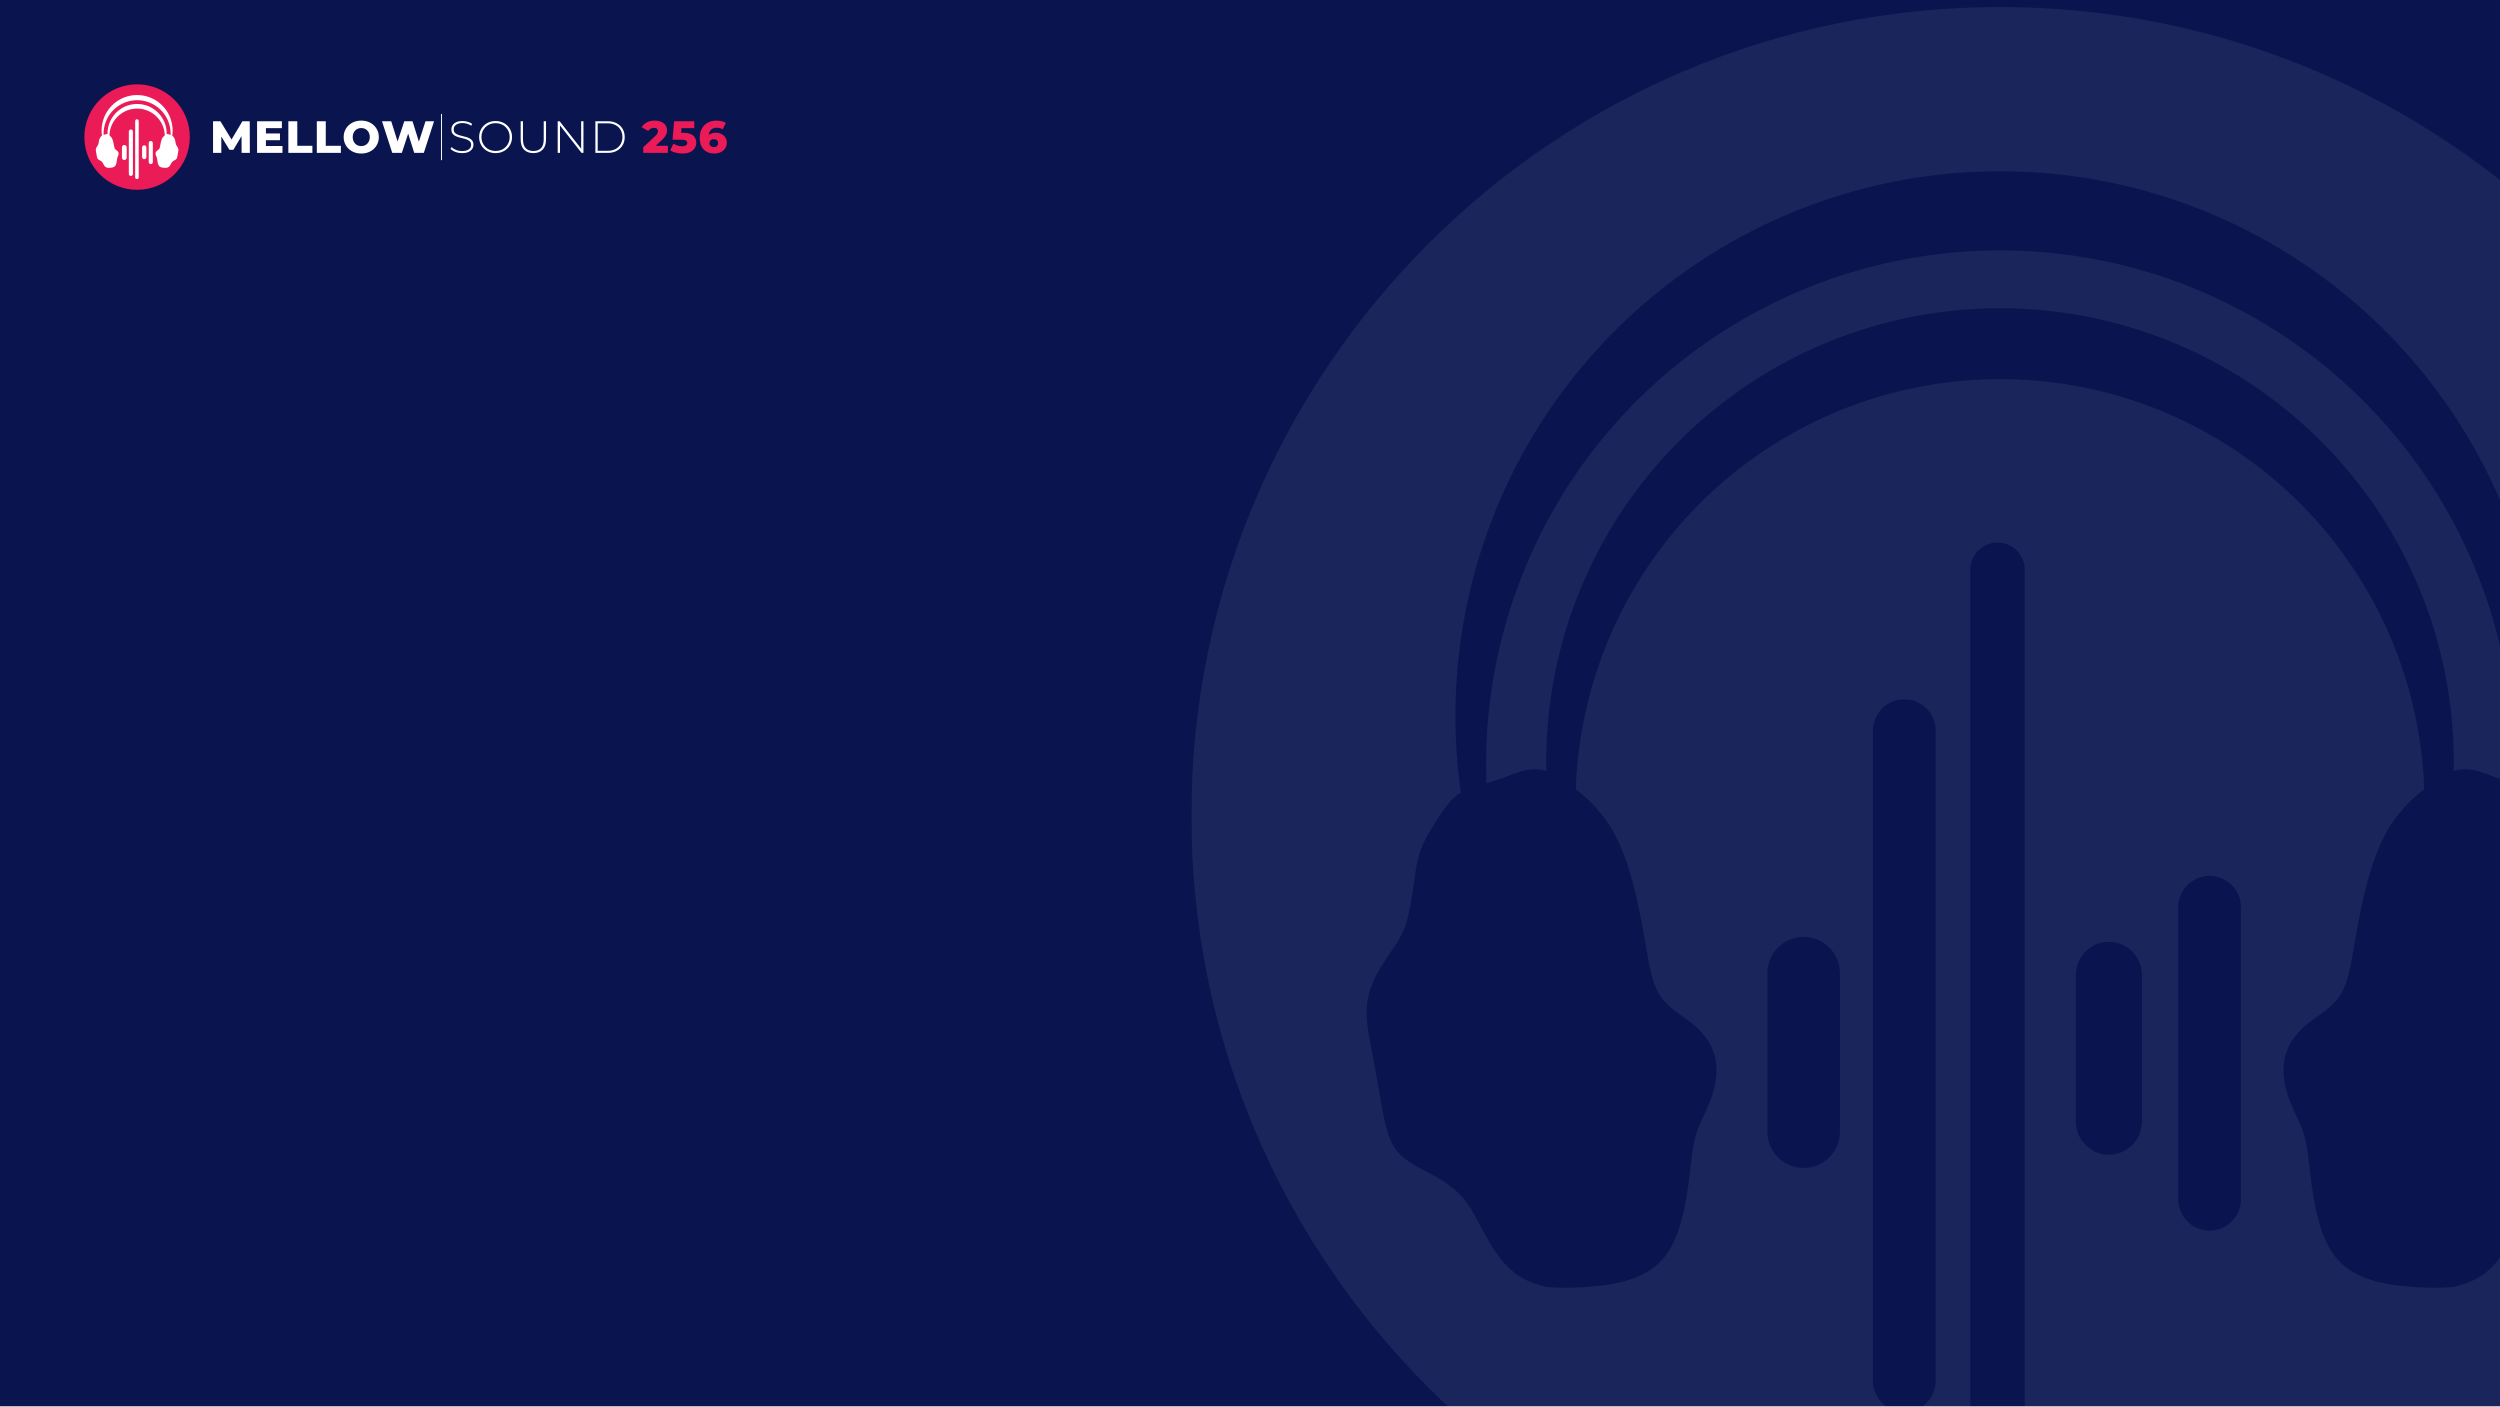
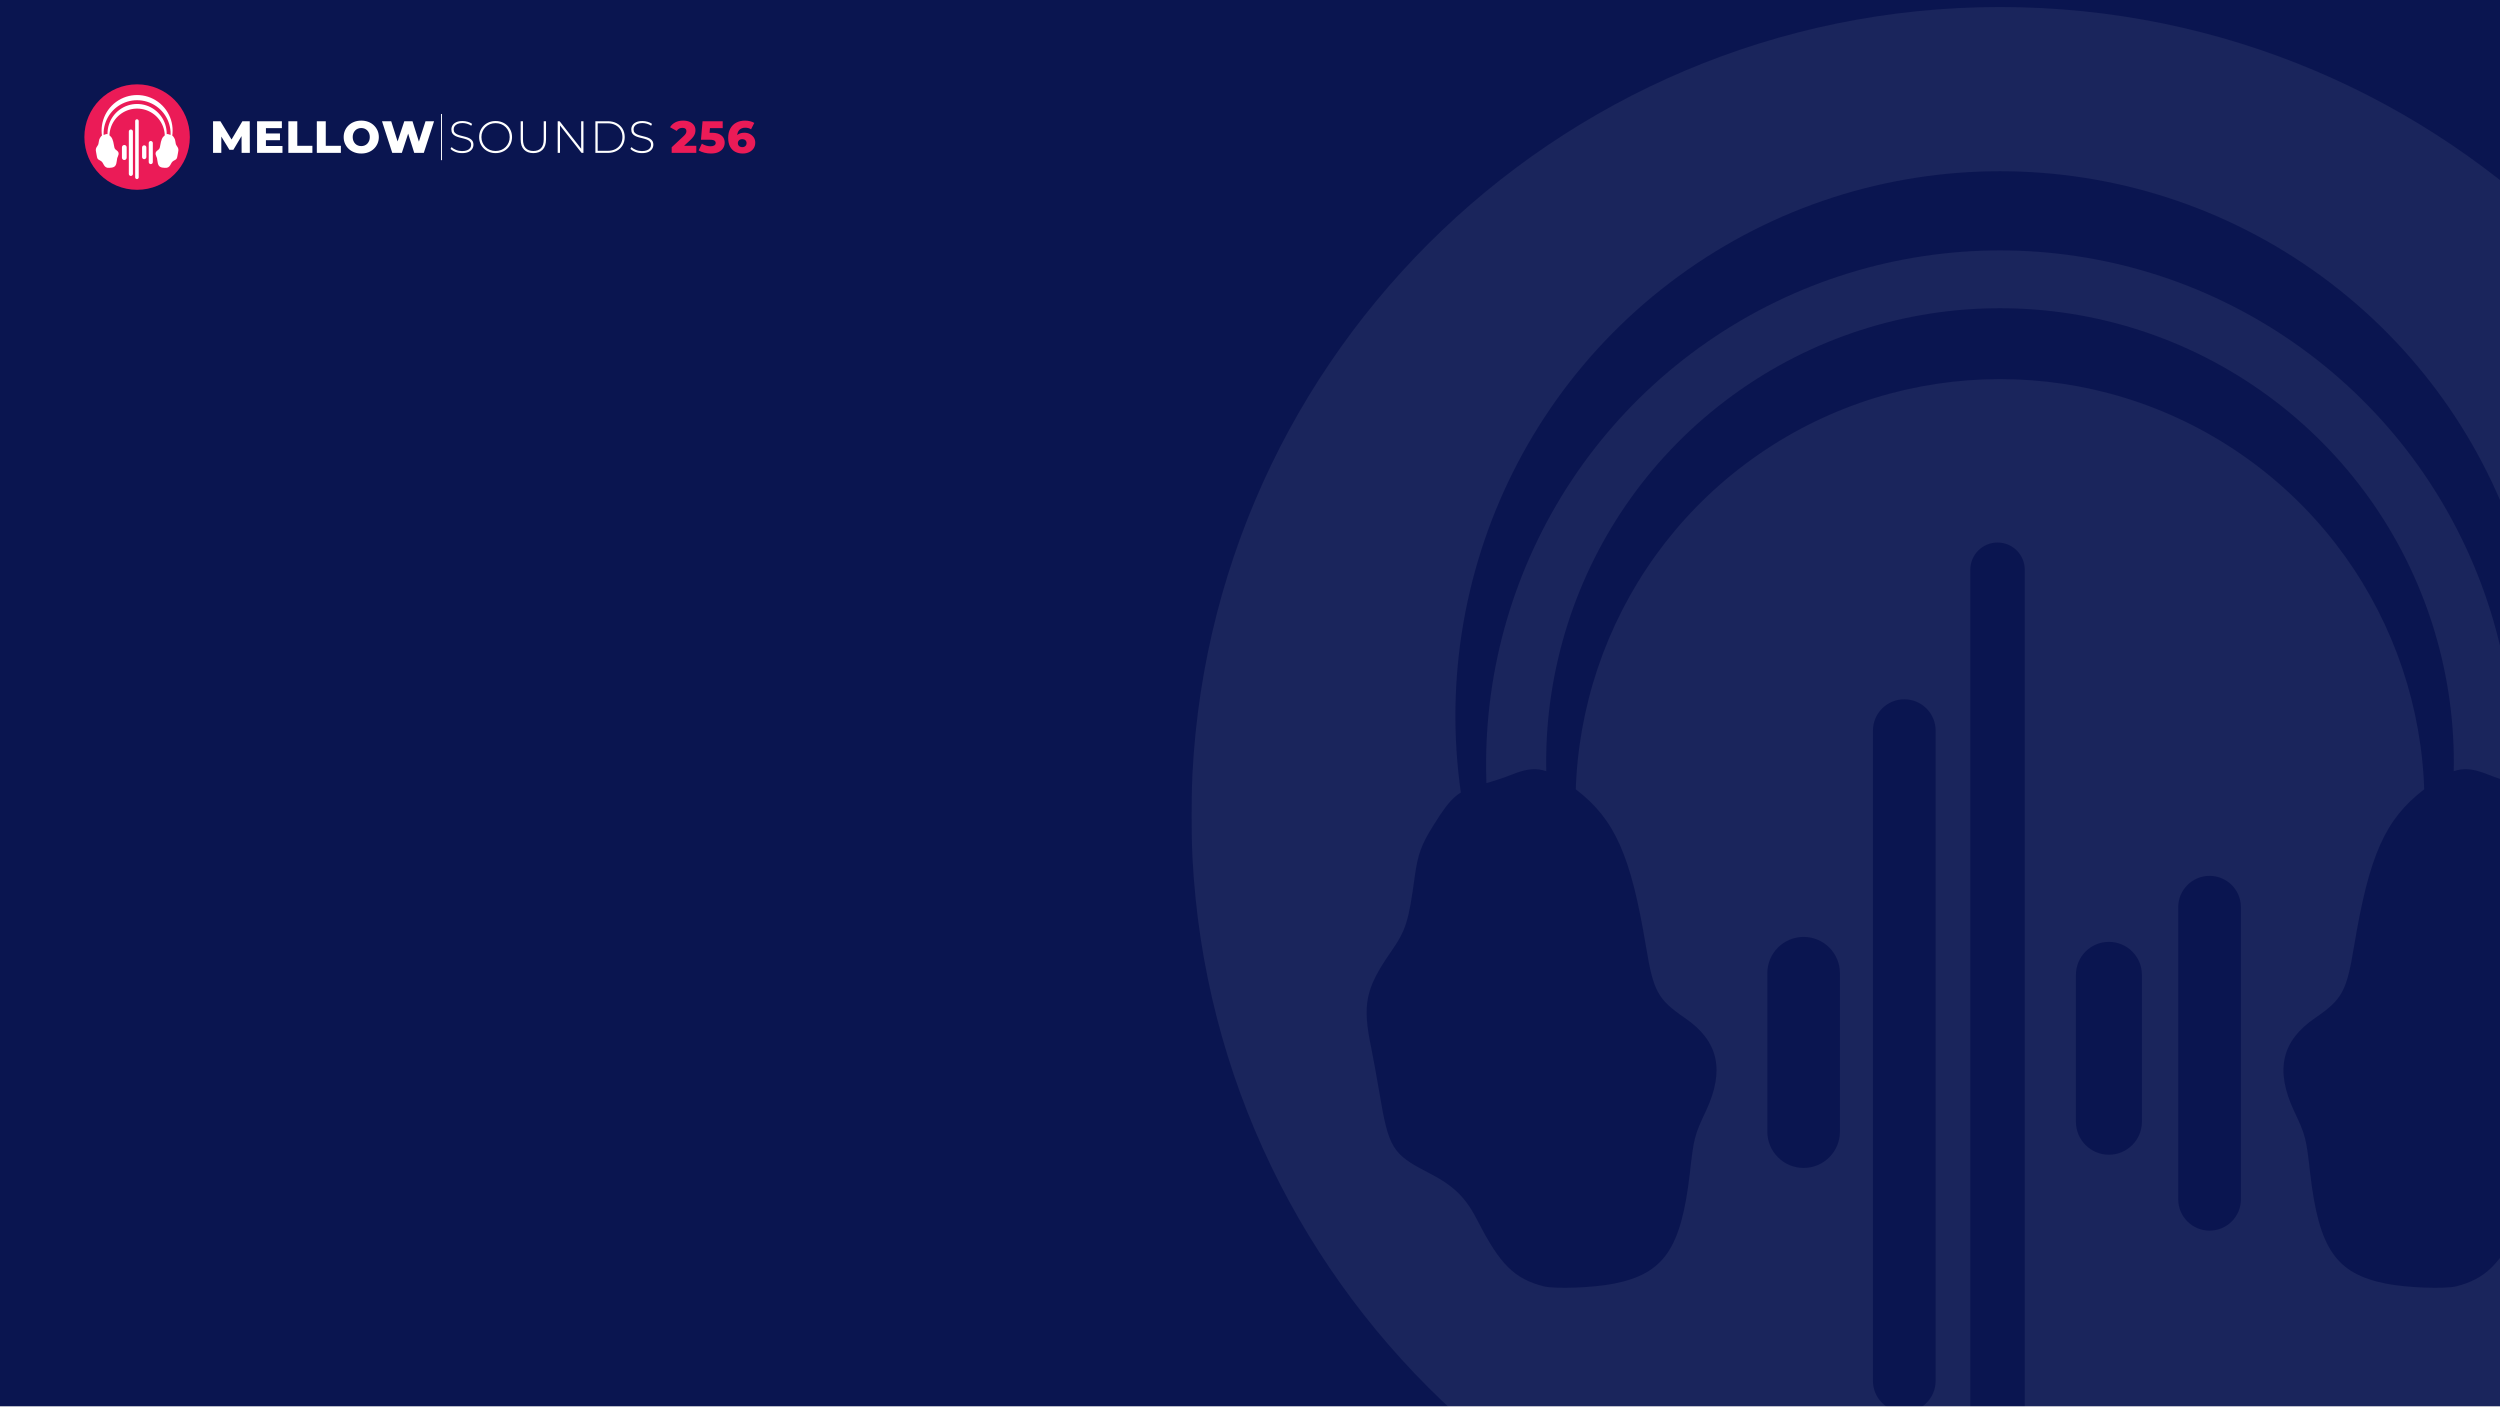
<svg xmlns="http://www.w3.org/2000/svg" viewBox="0 0 1920 1080" width="1920" height="1080">
  <rect width="1920" height="1080" fill="#0A1550" />
  <g opacity="0.07" transform="translate(1536.0 626.4) scale(1.26735) translate(0 -425.5)">
    <mask id="h" maskUnits="userSpaceOnUse" x="-490" y="-64.5" width="980" height="980">
      <rect x="-490" y="-64.5" width="980" height="980" fill="#fff" />
      <path fill="#000" fill-rule="nonzero" d="M-312.85 470A330.0 330.0 0 1 1 312.85 470L302.08 470A311.4 311.4 0 1 0 -302.08 470Z M-260.88 480A275.0 275.0 0 1 1 260.88 480L249.66 480A257.2 257.2 0 1 0 -249.66 480Z M-276.7 710.7C-294.3 706.1 -303.0 697.5 -316.4 671.3C-323.9 656.6 -330.9 649.8 -346.9 641.6C-368.1 630.7 -370.5 626.9 -376.0 593.9C-377.6 584.3 -379.9 571.9 -381.0 566.4C-386.5 540.1 -384.6 530.4 -369.4 508.5C-359.9 494.8 -358.4 490.0 -354.6 462.0C-352.8 449.0 -350.6 442.9 -343.4 431.5C-332.2 413.5 -328.4 410.4 -313.2 406.4C-307.9 404.9 -300.1 402.4 -296.0 400.7C-281.0 394.7 -274.5 396.2 -257.0 409.6C-233.4 427.7 -223.7 449.4 -214.5 505.0C-210.0 532.1 -207.4 536.8 -191.0 548.1C-170.6 562.0 -166.6 579.7 -178.2 604.5C-185.2 619.4 -185.5 620.5 -188.0 642.6C-193.3 688.0 -203.6 703.0 -233.8 709.1C-246.4 711.6 -269.6 712.5 -276.7 710.7Z M276.7 710.7C269.6 712.5 246.4 711.6 233.8 709.1C203.6 703.0 193.3 688.0 188.0 642.6C185.5 620.5 185.2 619.4 178.2 604.5C166.6 579.7 170.6 562.0 191.0 548.1C207.4 536.8 210.0 532.1 214.5 505.0C223.7 449.4 233.4 427.7 257.0 409.6C274.5 396.2 281.0 394.7 296.0 400.7C300.1 402.4 307.9 404.9 313.2 406.4C328.4 410.4 332.2 413.5 343.4 431.5C350.6 442.9 352.8 449.0 354.6 462.0C358.4 490.0 359.9 494.8 369.4 508.5C384.6 530.4 386.5 540.1 381.0 566.4C379.9 571.9 377.6 584.3 376.0 593.9C370.5 626.9 368.1 630.7 346.9 641.6C330.9 649.8 323.9 656.6 316.4 671.3C303.0 697.5 294.3 706.1 276.7 710.7Z M-141.00 521.0A22.0 22.0 0 0 1 -97.00 521.0V617.0A22.0 22.0 0 0 1 -141.00 617.0Z M-77.00 374.0A19.0 19.0 0 0 1 -39.00 374.0V768.0A19.0 19.0 0 0 1 -77.00 768.0Z M-18.00 276.5A16.5 16.5 0 0 1 15.00 276.5V799.5A16.5 16.5 0 0 1 -18.00 799.5Z M46.00 522.0A20.0 20.0 0 0 1 86.00 522.0V611.0A20.0 20.0 0 0 1 46.00 611.0Z M108.00 481.0A19.0 19.0 0 0 1 146.00 481.0V658.0A19.0 19.0 0 0 1 108.00 658.0Z" />
    </mask>
    <circle cx="0" cy="425.5" r="490" fill="#FFFFFF" mask="url(#h)" />
  </g>
  <g transform="translate(64.8 70.1) scale(0.08265)">
    <g transform="translate(490 0)">
      <circle cx="0" cy="425.5" r="490" fill="#EB1B57" />
      <path fill="#FFFFFF" fill-rule="nonzero" d="M-312.85 470A330.0 330.0 0 1 1 312.85 470L302.08 470A311.4 311.4 0 1 0 -302.08 470Z M-260.88 480A275.0 275.0 0 1 1 260.88 480L249.66 480A257.2 257.2 0 1 0 -249.66 480Z M-276.7 710.7C-294.3 706.1 -303.0 697.5 -316.4 671.3C-323.9 656.6 -330.9 649.8 -346.9 641.6C-368.1 630.7 -370.5 626.9 -376.0 593.9C-377.6 584.3 -379.9 571.9 -381.0 566.4C-386.5 540.1 -384.6 530.4 -369.4 508.5C-359.9 494.8 -358.4 490.0 -354.6 462.0C-352.8 449.0 -350.6 442.9 -343.4 431.5C-332.2 413.5 -328.4 410.4 -313.2 406.4C-307.9 404.9 -300.1 402.4 -296.0 400.7C-281.0 394.7 -274.5 396.2 -257.0 409.6C-233.4 427.7 -223.7 449.4 -214.5 505.0C-210.0 532.1 -207.4 536.8 -191.0 548.1C-170.6 562.0 -166.6 579.7 -178.2 604.5C-185.2 619.4 -185.5 620.5 -188.0 642.6C-193.3 688.0 -203.6 703.0 -233.8 709.1C-246.4 711.6 -269.6 712.5 -276.7 710.7Z M276.7 710.7C269.6 712.5 246.4 711.6 233.8 709.1C203.6 703.0 193.3 688.0 188.0 642.6C185.5 620.5 185.2 619.4 178.2 604.5C166.6 579.7 170.6 562.0 191.0 548.1C207.4 536.8 210.0 532.1 214.5 505.0C223.7 449.4 233.4 427.7 257.0 409.6C274.5 396.2 281.0 394.7 296.0 400.7C300.1 402.4 307.9 404.9 313.2 406.4C328.4 410.4 332.2 413.5 343.4 431.5C350.6 442.9 352.8 449.0 354.6 462.0C358.4 490.0 359.9 494.8 369.4 508.5C384.6 530.4 386.5 540.1 381.0 566.4C379.9 571.9 377.6 584.3 376.0 593.9C370.5 626.9 368.1 630.7 346.9 641.6C330.9 649.8 323.9 656.6 316.4 671.3C303.0 697.5 294.3 706.1 276.7 710.7Z M-141.00 521.0A22.0 22.0 0 0 1 -97.00 521.0V617.0A22.0 22.0 0 0 1 -141.00 617.0Z M-77.00 374.0A19.0 19.0 0 0 1 -39.00 374.0V768.0A19.0 19.0 0 0 1 -77.00 768.0Z M-18.00 276.5A16.5 16.5 0 0 1 15.00 276.5V799.5A16.5 16.5 0 0 1 -18.00 799.5Z M46.00 522.0A20.0 20.0 0 0 1 86.00 522.0V611.0A20.0 20.0 0 0 1 46.00 611.0Z M108.00 481.0A19.0 19.0 0 0 1 146.00 481.0V658.0A19.0 19.0 0 0 1 108.00 658.0Z" />
    </g>
    <path fill="#FFFFFF" transform="translate(1166.2 572.5)" d="M29.4 0.0V-294.0H97.86L219.66 -94.08H183.54L301.98 -294.0H370.44L371.28 0.0H294.84L294.0 -177.66H307.02L218.4 -28.98H181.44L90.3 -177.66H106.26V0.0ZM438.48 0.0V-294.0H669.06V-229.74H520.8V-64.26H674.52V0.0ZM514.92 -118.02V-180.18H651.42V-118.02ZM729.12 0.0V-294.0H812.28V-65.94H952.56V0.0ZM993.72 0.0V-294.0H1076.88V-65.94H1217.16V0.0ZM1406.58 5.88Q1371.3 5.88 1341.48 -5.46Q1311.66 -16.8 1289.61 -37.59Q1267.56 -58.38 1255.38 -86.1Q1243.2 -113.82 1243.2 -147.0Q1243.2 -180.18 1255.38 -207.9Q1267.56 -235.62 1289.61 -256.41Q1311.66 -277.2 1341.48 -288.54Q1371.3 -299.88 1406.58 -299.88Q1442.28 -299.88 1471.89 -288.54Q1501.5 -277.2 1523.34 -256.41Q1545.18 -235.62 1557.57 -207.9Q1569.96 -180.18 1569.96 -147.0Q1569.96 -113.82 1557.57 -85.89Q1545.18 -57.96 1523.34 -37.38Q1501.5 -16.8 1471.89 -5.46Q1442.28 5.88 1406.58 5.88ZM1406.58 -63.0Q1423.38 -63.0 1437.87 -68.88Q1452.36 -74.76 1463.07 -85.89Q1473.78 -97.02 1479.87 -112.56Q1485.96 -128.1 1485.96 -147.0Q1485.96 -166.32 1479.87 -181.65Q1473.78 -196.98 1463.07 -208.11Q1452.36 -219.24 1437.87 -225.12Q1423.38 -231.0 1406.58 -231.0Q1389.78 -231.0 1375.29 -225.12Q1360.8 -219.24 1350.09 -208.11Q1339.38 -196.98 1333.29 -181.65Q1327.2 -166.32 1327.2 -147.0Q1327.2 -128.1 1333.29 -112.56Q1339.38 -97.02 1350.09 -85.89Q1360.8 -74.76 1375.29 -68.88Q1389.78 -63.0 1406.58 -63.0ZM1694.7 0.0 1599.36 -294.0H1685.04L1765.26 -39.48H1722L1806.42 -294.0H1882.86L1962.66 -39.48H1921.08L2003.82 -294.0H2083.2L1987.86 0.0H1898.82L1830.78 -216.3H1854.72L1783.74 0.0Z" />
    <rect x="3314.1" y="210.9" width="8.8" height="429.2" fill="#FFFFFF" />
-     <path fill="#FFFFFF" transform="translate(3380.9 572.5)" d="M128.52 2.1Q95.76 2.1 66.57 -9.03Q37.38 -20.16 21.42 -37.8L31.08 -53.76Q46.2 -38.22 72.45 -27.51Q98.7 -16.8 128.1 -16.8Q157.5 -16.8 176.19 -24.57Q194.88 -32.34 203.91 -45.36Q212.94 -58.38 212.94 -74.34Q212.94 -93.24 202.86 -104.58Q192.78 -115.92 176.4 -122.64Q160.02 -129.36 140.7 -133.98Q121.38 -138.6 101.64 -143.85Q81.9 -149.1 65.52 -157.5Q49.14 -165.9 39.27 -180.39Q29.4 -194.88 29.4 -217.98Q29.4 -238.98 40.32 -256.62Q51.24 -274.26 74.34 -285.18Q97.44 -296.1 133.56 -296.1Q157.92 -296.1 181.65 -288.96Q205.38 -281.82 222.18 -269.64L214.2 -252.42Q195.72 -265.02 174.51 -271.11Q153.3 -277.2 133.56 -277.2Q105.42 -277.2 86.94 -269.22Q68.46 -261.24 59.64 -248.01Q50.82 -234.78 50.82 -218.4Q50.82 -199.5 60.69 -188.16Q70.56 -176.82 86.94 -170.1Q103.32 -163.38 123.06 -158.76Q142.8 -154.14 162.12 -148.89Q181.44 -143.64 197.82 -135.24Q214.2 -126.84 224.28 -112.56Q234.36 -98.28 234.36 -75.6Q234.36 -55.02 223.02 -37.17Q211.68 -19.32 188.37 -8.61Q165.06 2.1 128.52 2.1ZM440.16 2.1Q407.4 2.1 379.47 -9.03Q351.54 -20.16 330.75 -40.53Q309.96 -60.9 298.62 -87.99Q287.28 -115.08 287.28 -147.0Q287.28 -178.92 298.62 -206.01Q309.96 -233.1 330.75 -253.47Q351.54 -273.84 379.47 -284.97Q407.4 -296.1 440.16 -296.1Q472.92 -296.1 500.85 -284.97Q528.78 -273.84 549.36 -253.68Q569.94 -233.52 581.49 -206.43Q593.04 -179.34 593.04 -147.0Q593.04 -114.66 581.49 -87.57Q569.94 -60.48 549.36 -40.32Q528.78 -20.16 500.85 -9.03Q472.92 2.1 440.16 2.1ZM440.16 -17.64Q468.3 -17.64 492.24 -27.3Q516.18 -36.96 533.82 -54.6Q551.46 -72.24 561.33 -95.76Q571.2 -119.28 571.2 -147.0Q571.2 -175.14 561.33 -198.45Q551.46 -221.76 533.82 -239.4Q516.18 -257.04 492.24 -266.7Q468.3 -276.36 440.16 -276.36Q412.02 -276.36 388.08 -266.7Q364.14 -257.04 346.29 -239.4Q328.44 -221.76 318.57 -198.45Q308.7 -175.14 308.7 -147.0Q308.7 -119.28 318.57 -95.76Q328.44 -72.24 346.29 -54.6Q364.14 -36.96 388.08 -27.3Q412.02 -17.64 440.16 -17.64ZM790.86 2.1Q736.26 2.1 704.76 -29.82Q673.26 -61.74 673.26 -124.74V-294.0H694.68V-125.58Q694.68 -70.56 719.88 -44.1Q745.08 -17.64 791.28 -17.64Q837.06 -17.64 862.26 -44.1Q887.46 -70.56 887.46 -125.58V-294.0H908.88V-124.74Q908.88 -61.74 877.38 -29.82Q845.88 2.1 790.86 2.1ZM1017.24 0.0V-294.0H1035.3L1244.88 -26.46H1235.22V-294.0H1256.64V0.0H1239.0L1029.0 -267.54H1038.66V0.0ZM1367.52 0.0V-294.0H1483.86Q1530.48 -294.0 1565.76 -275.1Q1601.04 -256.2 1620.57 -223.02Q1640.1 -189.84 1640.1 -147.0Q1640.1 -104.16 1620.57 -70.98Q1601.04 -37.8 1565.76 -18.9Q1530.48 0.0 1483.86 0.0ZM1388.94 -19.32H1482.18Q1523.76 -19.32 1554.42 -35.7Q1585.08 -52.08 1601.88 -80.85Q1618.68 -109.62 1618.68 -147.0Q1618.68 -184.38 1601.88 -213.15Q1585.08 -241.92 1554.42 -258.3Q1523.76 -274.68 1482.18 -274.68H1388.94Z" />
-     <path fill="#EB1B57" transform="translate(5180.5 572.5)" d="M12.6 0.0V-52.08L122.64 -154.98Q134.4 -165.9 140.07 -174.3Q145.74 -182.7 147.63 -189.63Q149.52 -196.56 149.52 -202.44Q149.52 -216.72 140.07 -224.7Q130.62 -232.68 111.72 -232.68Q95.76 -232.68 81.9 -225.54Q68.04 -218.4 59.22 -204.12L-2.52 -238.56Q13.86 -266.28 44.94 -283.08Q76.02 -299.88 119.28 -299.88Q153.3 -299.88 178.92 -288.96Q204.54 -278.04 219.03 -257.88Q233.52 -237.72 233.52 -210.42Q233.52 -196.14 229.74 -182.07Q225.96 -168.0 215.25 -152.25Q204.54 -136.5 183.54 -117.18L96.18 -36.54L82.32 -65.94H241.5V0.0ZM377.16 5.88Q346.92 5.88 316.26 -1.68Q285.6 -9.24 263.34 -23.1L293.16 -85.68Q311.22 -73.92 332.43 -67.62Q353.64 -61.32 374.64 -61.32Q395.64 -61.32 408.66 -69.51Q421.68 -77.7 421.68 -92.4Q421.68 -101.22 416.64 -108.15Q411.6 -115.08 399.42 -118.65Q387.24 -122.22 364.56 -122.22H284.76L299.46 -294.0H486.78V-229.74H328.86L371.28 -266.28L361.62 -150.36L319.2 -186.9H384.3Q427.98 -186.9 454.44 -174.51Q480.9 -162.12 493.08 -141.33Q505.26 -120.54 505.26 -94.5Q505.26 -68.46 491.61 -45.57Q477.96 -22.68 449.82 -8.4Q421.68 5.88 377.16 5.88ZM673.68 5.88Q632.52 5.88 602.07 -10.5Q571.62 -26.88 554.61 -59.22Q537.6 -91.56 537.6 -139.02Q537.6 -190.26 557.55 -226.17Q577.5 -262.08 612.57 -280.98Q647.64 -299.88 693.84 -299.88Q718.62 -299.88 741.51 -294.21Q764.4 -288.54 780.36 -278.46L750.12 -218.82Q737.52 -227.64 723.87 -230.79Q710.22 -233.94 695.94 -233.94Q661.92 -233.94 641.55 -213.36Q621.18 -192.78 621.18 -153.3Q621.18 -146.16 621.39 -138.39Q621.6 -130.62 622.86 -122.64L601.86 -139.86Q610.26 -155.4 622.23 -165.9Q634.2 -176.4 650.79 -181.86Q667.38 -187.32 687.96 -187.32Q715.68 -187.32 738.57 -175.77Q761.46 -164.22 775.32 -143.43Q789.18 -122.64 789.18 -94.5Q789.18 -63.84 773.64 -41.37Q758.1 -18.9 732.06 -6.51Q706.02 5.88 673.68 5.88ZM668.64 -53.34Q680.4 -53.34 689.43 -57.96Q698.46 -62.58 703.5 -70.98Q708.54 -79.38 708.54 -90.72Q708.54 -107.52 697.41 -117.6Q686.28 -127.68 668.22 -127.68Q656.04 -127.68 647.01 -123.06Q637.98 -118.44 632.73 -110.04Q627.48 -101.64 627.48 -90.3Q627.48 -79.38 632.52 -71.19Q637.56 -63.0 646.8 -58.17Q656.04 -53.34 668.64 -53.34Z" />
+     <path fill="#FFFFFF" transform="translate(3380.9 572.5)" d="M128.52 2.1Q95.76 2.1 66.57 -9.03Q37.38 -20.16 21.42 -37.8L31.08 -53.76Q46.2 -38.22 72.45 -27.51Q98.7 -16.8 128.1 -16.8Q157.5 -16.8 176.19 -24.57Q194.88 -32.34 203.91 -45.36Q212.94 -58.38 212.94 -74.34Q212.94 -93.24 202.86 -104.58Q192.78 -115.92 176.4 -122.64Q160.02 -129.36 140.7 -133.98Q121.38 -138.6 101.64 -143.85Q81.9 -149.1 65.52 -157.5Q49.14 -165.9 39.27 -180.39Q29.4 -194.88 29.4 -217.98Q29.4 -238.98 40.32 -256.62Q51.24 -274.26 74.34 -285.18Q97.44 -296.1 133.56 -296.1Q157.92 -296.1 181.65 -288.96Q205.38 -281.82 222.18 -269.64L214.2 -252.42Q195.72 -265.02 174.51 -271.11Q153.3 -277.2 133.56 -277.2Q105.42 -277.2 86.94 -269.22Q68.46 -261.24 59.64 -248.01Q50.82 -234.78 50.82 -218.4Q50.82 -199.5 60.69 -188.16Q70.56 -176.82 86.94 -170.1Q103.32 -163.38 123.06 -158.76Q142.8 -154.14 162.12 -148.89Q181.44 -143.64 197.82 -135.24Q214.2 -126.84 224.28 -112.56Q234.36 -98.28 234.36 -75.6Q234.36 -55.02 223.02 -37.17Q211.68 -19.32 188.37 -8.61Q165.06 2.1 128.52 2.1ZM440.16 2.1Q407.4 2.1 379.47 -9.03Q351.54 -20.16 330.75 -40.53Q309.96 -60.9 298.62 -87.99Q287.28 -115.08 287.28 -147.0Q287.28 -178.92 298.62 -206.01Q309.96 -233.1 330.75 -253.47Q351.54 -273.84 379.47 -284.97Q407.4 -296.1 440.16 -296.1Q472.92 -296.1 500.85 -284.97Q528.78 -273.84 549.36 -253.68Q569.94 -233.52 581.49 -206.43Q593.04 -179.34 593.04 -147.0Q593.04 -114.66 581.49 -87.57Q569.94 -60.48 549.36 -40.32Q528.78 -20.16 500.85 -9.03Q472.92 2.1 440.16 2.1ZM440.16 -17.64Q468.3 -17.64 492.24 -27.3Q516.18 -36.96 533.82 -54.6Q551.46 -72.24 561.33 -95.76Q571.2 -119.28 571.2 -147.0Q571.2 -175.14 561.33 -198.45Q551.46 -221.76 533.82 -239.4Q516.18 -257.04 492.24 -266.7Q468.3 -276.36 440.16 -276.36Q412.02 -276.36 388.08 -266.7Q364.14 -257.04 346.29 -239.4Q328.44 -221.76 318.57 -198.45Q308.7 -175.14 308.7 -147.0Q308.7 -119.28 318.57 -95.76Q328.44 -72.24 346.29 -54.6Q364.14 -36.96 388.08 -27.3Q412.02 -17.64 440.16 -17.64ZM790.86 2.1Q736.26 2.1 704.76 -29.82Q673.26 -61.74 673.26 -124.74V-294.0H694.68V-125.58Q694.68 -70.56 719.88 -44.1Q745.08 -17.64 791.28 -17.64Q837.06 -17.64 862.26 -44.1Q887.46 -70.56 887.46 -125.58V-294.0H908.88V-124.74Q908.88 -61.74 877.38 -29.82Q845.88 2.1 790.86 2.1ZM1017.24 0.0V-294.0H1035.3L1244.88 -26.46H1235.22V-294.0H1256.64V0.0H1239.0L1029.0 -267.54H1038.66V0.0ZM1367.52 0.0V-294.0H1483.86Q1530.48 -294.0 1565.76 -275.1Q1601.04 -256.2 1620.57 -223.02Q1640.1 -189.84 1640.1 -147.0Q1640.1 -104.16 1620.57 -70.98Q1601.04 -37.8 1565.76 -18.9Q1530.48 0.0 1483.86 0.0ZM1388.94 -19.32H1482.18Q1523.76 -19.32 1554.42 -35.7Q1585.08 -52.08 1601.88 -80.85Q1618.68 -109.62 1618.68 -147.0Q1618.68 -184.38 1601.88 -213.15Q1585.08 -241.92 1554.42 -258.3Q1523.76 -274.68 1482.18 -274.68H1388.94ZM1800.12 2.1Q1767.36 2.1 1738.17 -9.03Q1708.98 -20.16 1693.02 -37.8L1702.68 -53.76Q1717.8 -38.22 1744.05 -27.51Q1770.3 -16.8 1799.7 -16.8Q1829.1 -16.8 1847.79 -24.57Q1866.48 -32.34 1875.51 -45.36Q1884.54 -58.38 1884.54 -74.34Q1884.54 -93.24 1874.46 -104.58Q1864.38 -115.92 1848.0 -122.64Q1831.62 -129.36 1812.3 -133.98Q1792.98 -138.6 1773.24 -143.85Q1753.5 -149.1 1737.12 -157.5Q1720.74 -165.9 1710.87 -180.39Q1701.0 -194.88 1701.0 -217.98Q1701.0 -238.98 1711.92 -256.62Q1722.84 -274.26 1745.94 -285.18Q1769.04 -296.1 1805.16 -296.1Q1829.52 -296.1 1853.25 -288.96Q1876.98 -281.82 1893.78 -269.64L1885.8 -252.42Q1867.32 -265.02 1846.11 -271.11Q1824.9 -277.2 1805.16 -277.2Q1777.02 -277.2 1758.54 -269.22Q1740.06 -261.24 1731.24 -248.01Q1722.42 -234.78 1722.42 -218.4Q1722.42 -199.5 1732.29 -188.16Q1742.16 -176.82 1758.54 -170.1Q1774.92 -163.38 1794.66 -158.76Q1814.4 -154.14 1833.72 -148.89Q1853.04 -143.64 1869.42 -135.24Q1885.8 -126.84 1895.88 -112.56Q1905.96 -98.28 1905.96 -75.6Q1905.96 -55.02 1894.62 -37.17Q1883.28 -19.32 1859.97 -8.61Q1836.66 2.1 1800.12 2.1Z" />
+     <path fill="#EB1B57" transform="translate(5444.7 572.5)" d="M12.6 0.0V-52.08L122.64 -154.98Q134.4 -165.9 140.07 -174.3Q145.74 -182.7 147.63 -189.63Q149.52 -196.56 149.52 -202.44Q149.52 -216.72 140.07 -224.7Q130.62 -232.68 111.72 -232.68Q95.76 -232.68 81.9 -225.54Q68.04 -218.4 59.22 -204.12L-2.52 -238.56Q13.86 -266.28 44.94 -283.08Q76.02 -299.88 119.28 -299.88Q153.3 -299.88 178.92 -288.96Q204.54 -278.04 219.03 -257.88Q233.52 -237.72 233.52 -210.42Q233.52 -196.14 229.74 -182.07Q225.96 -168.0 215.25 -152.25Q204.54 -136.5 183.54 -117.18L96.18 -36.54L82.32 -65.94H241.5V0.0ZM377.16 5.88Q346.92 5.88 316.26 -1.68Q285.6 -9.24 263.34 -23.1L293.16 -85.68Q311.22 -73.92 332.43 -67.62Q353.64 -61.32 374.64 -61.32Q395.64 -61.32 408.66 -69.51Q421.68 -77.7 421.68 -92.4Q421.68 -101.22 416.64 -108.15Q411.6 -115.08 399.42 -118.65Q387.24 -122.22 364.56 -122.22H284.76L299.46 -294.0H486.78V-229.74H328.86L371.28 -266.28L361.62 -150.36L319.2 -186.9H384.3Q427.98 -186.9 454.44 -174.51Q480.9 -162.12 493.08 -141.33Q505.26 -120.54 505.26 -94.5Q505.26 -68.46 491.61 -45.57Q477.96 -22.68 449.82 -8.4Q421.68 5.88 377.16 5.88ZM673.68 5.88Q632.52 5.88 602.07 -10.5Q571.62 -26.88 554.61 -59.22Q537.6 -91.56 537.6 -139.02Q537.6 -190.26 557.55 -226.17Q577.5 -262.08 612.57 -280.98Q647.64 -299.88 693.84 -299.88Q718.62 -299.88 741.51 -294.21Q764.4 -288.54 780.36 -278.46L750.12 -218.82Q737.52 -227.64 723.87 -230.79Q710.22 -233.94 695.94 -233.94Q661.92 -233.94 641.55 -213.36Q621.18 -192.78 621.18 -153.3Q621.18 -146.16 621.39 -138.39Q621.6 -130.62 622.86 -122.64L601.86 -139.86Q610.26 -155.4 622.23 -165.9Q634.2 -176.4 650.79 -181.86Q667.38 -187.32 687.96 -187.32Q715.68 -187.32 738.57 -175.77Q761.46 -164.22 775.32 -143.43Q789.18 -122.64 789.18 -94.5Q789.18 -63.84 773.64 -41.37Q758.1 -18.9 732.06 -6.51Q706.02 5.88 673.68 5.88ZM668.64 -53.34Q680.4 -53.34 689.43 -57.96Q698.46 -62.58 703.5 -70.98Q708.54 -79.38 708.54 -90.72Q708.54 -107.52 697.41 -117.6Q686.28 -127.68 668.22 -127.68Q656.04 -127.68 647.01 -123.06Q637.98 -118.44 632.73 -110.04Q627.48 -101.64 627.48 -90.3Q627.48 -79.38 632.52 -71.19Q637.56 -63.0 646.8 -58.17Q656.04 -53.34 668.64 -53.34Z" />
  </g>
</svg>
